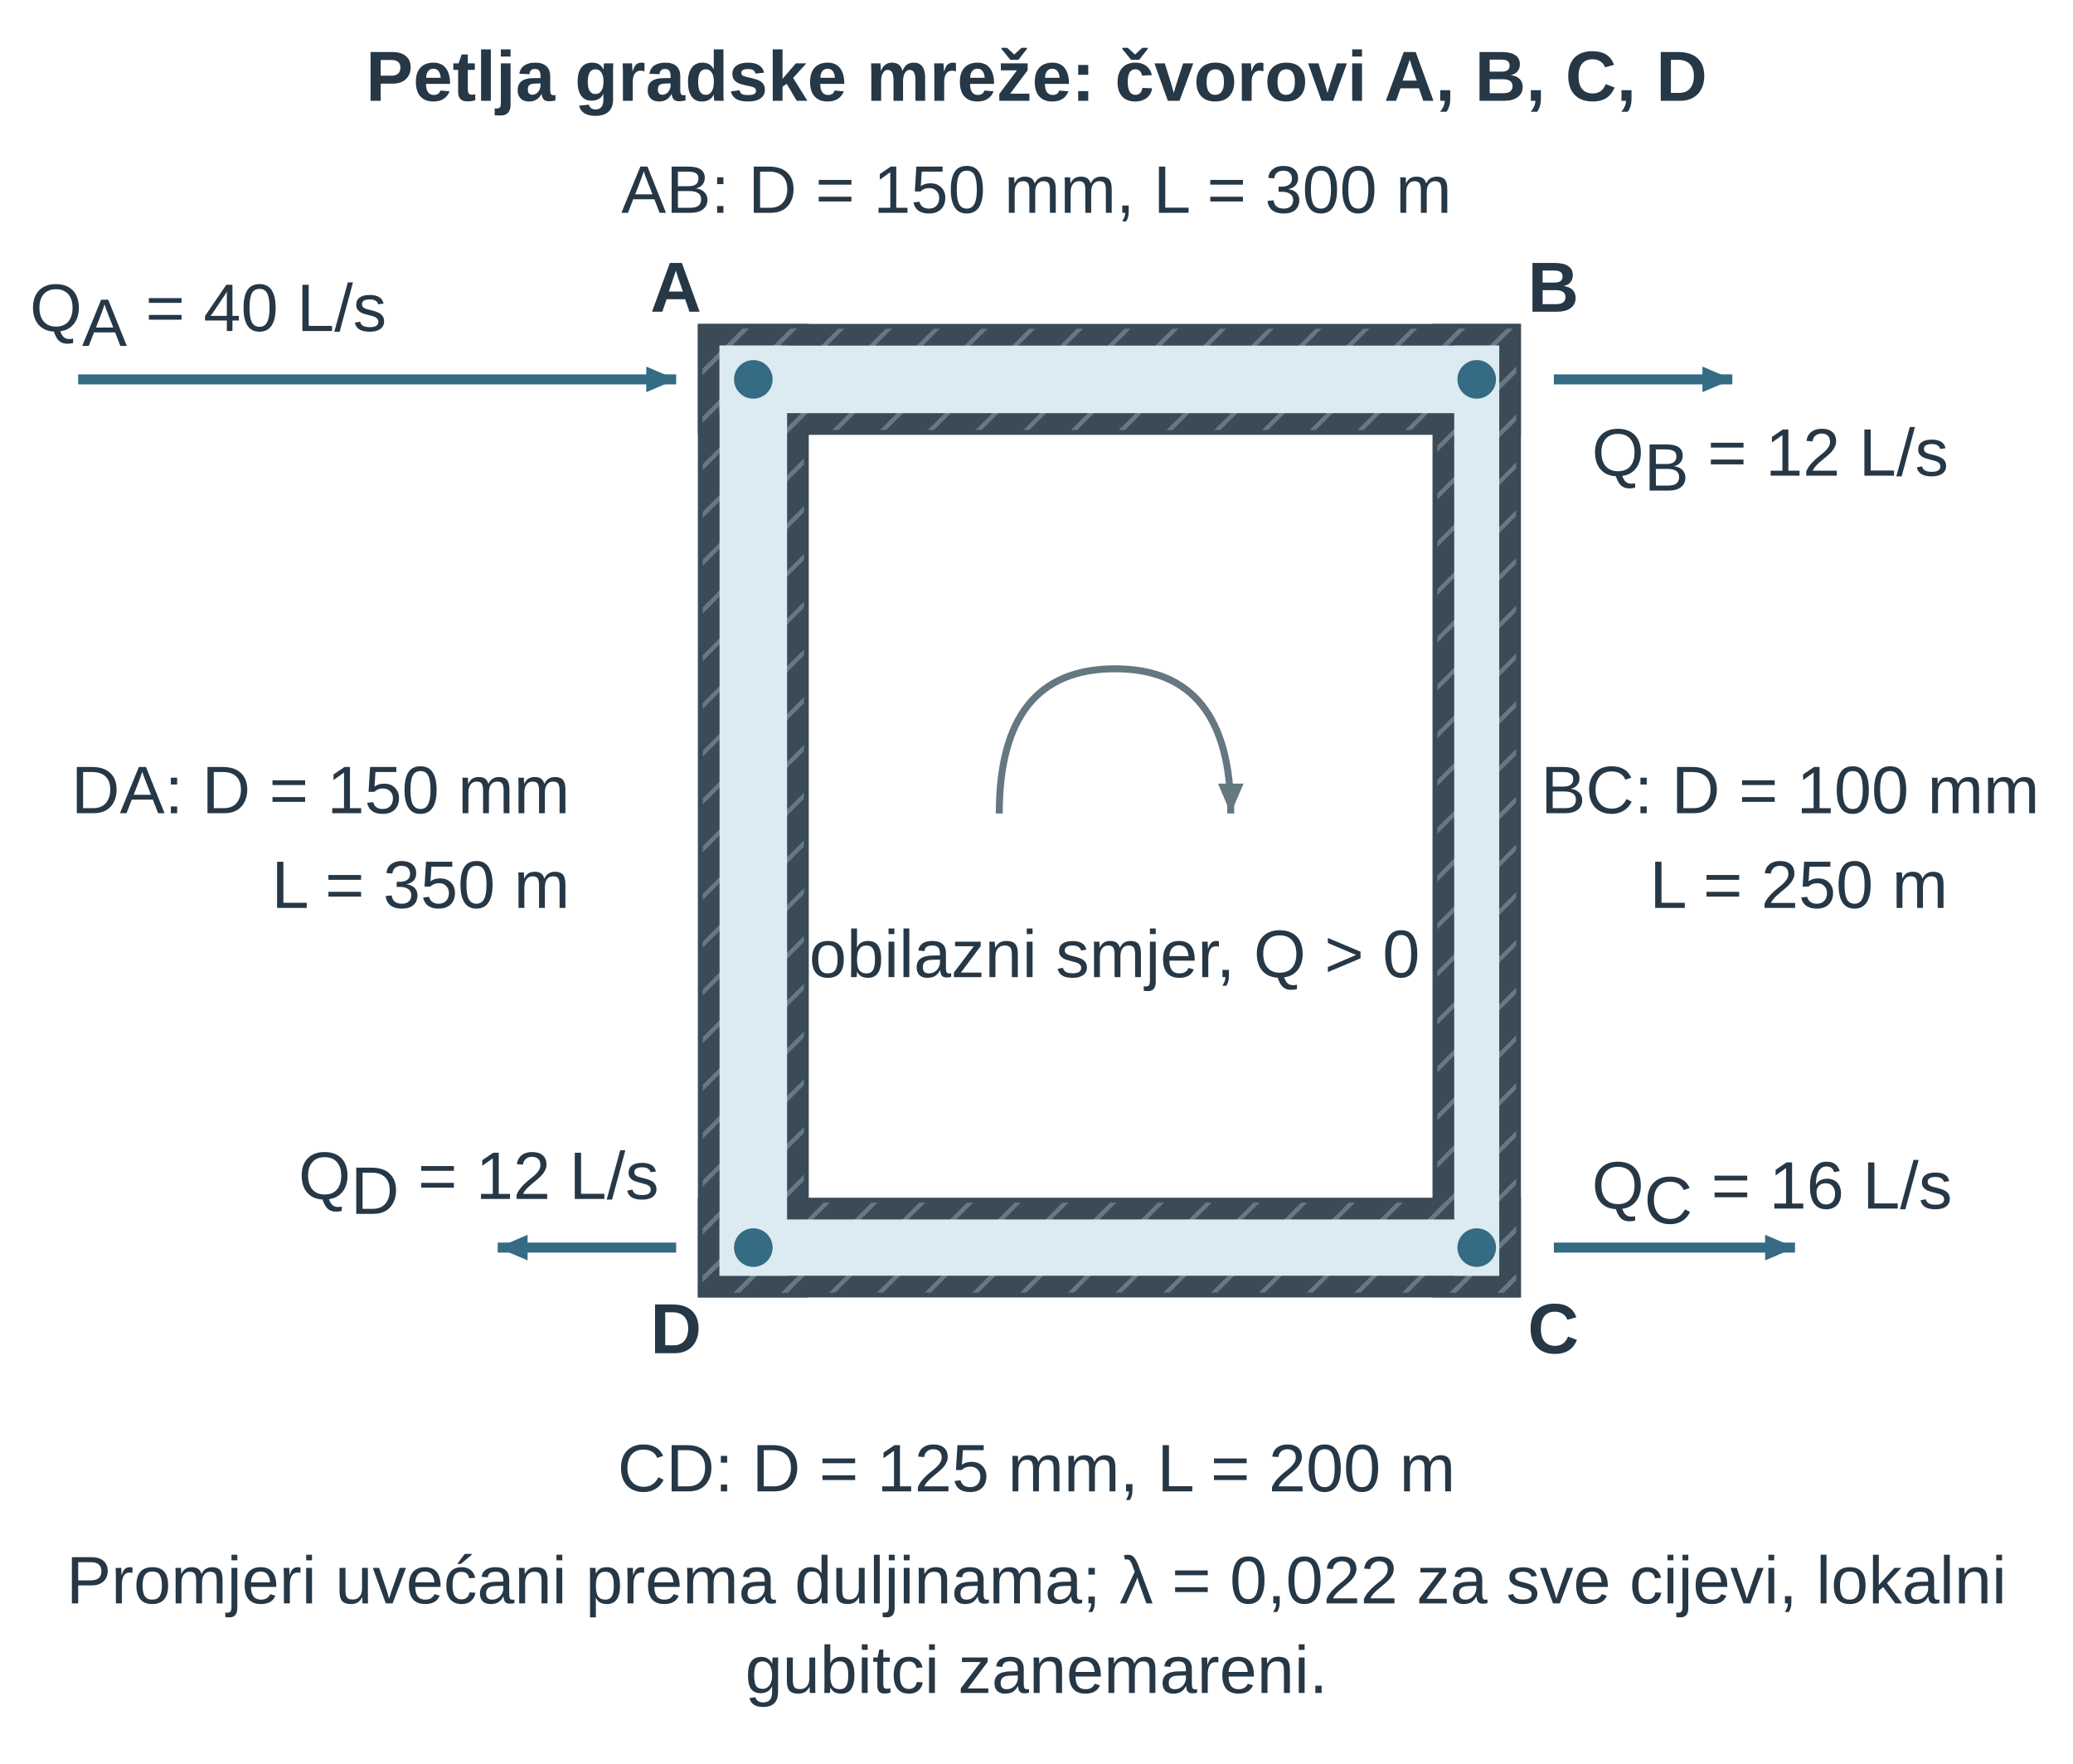
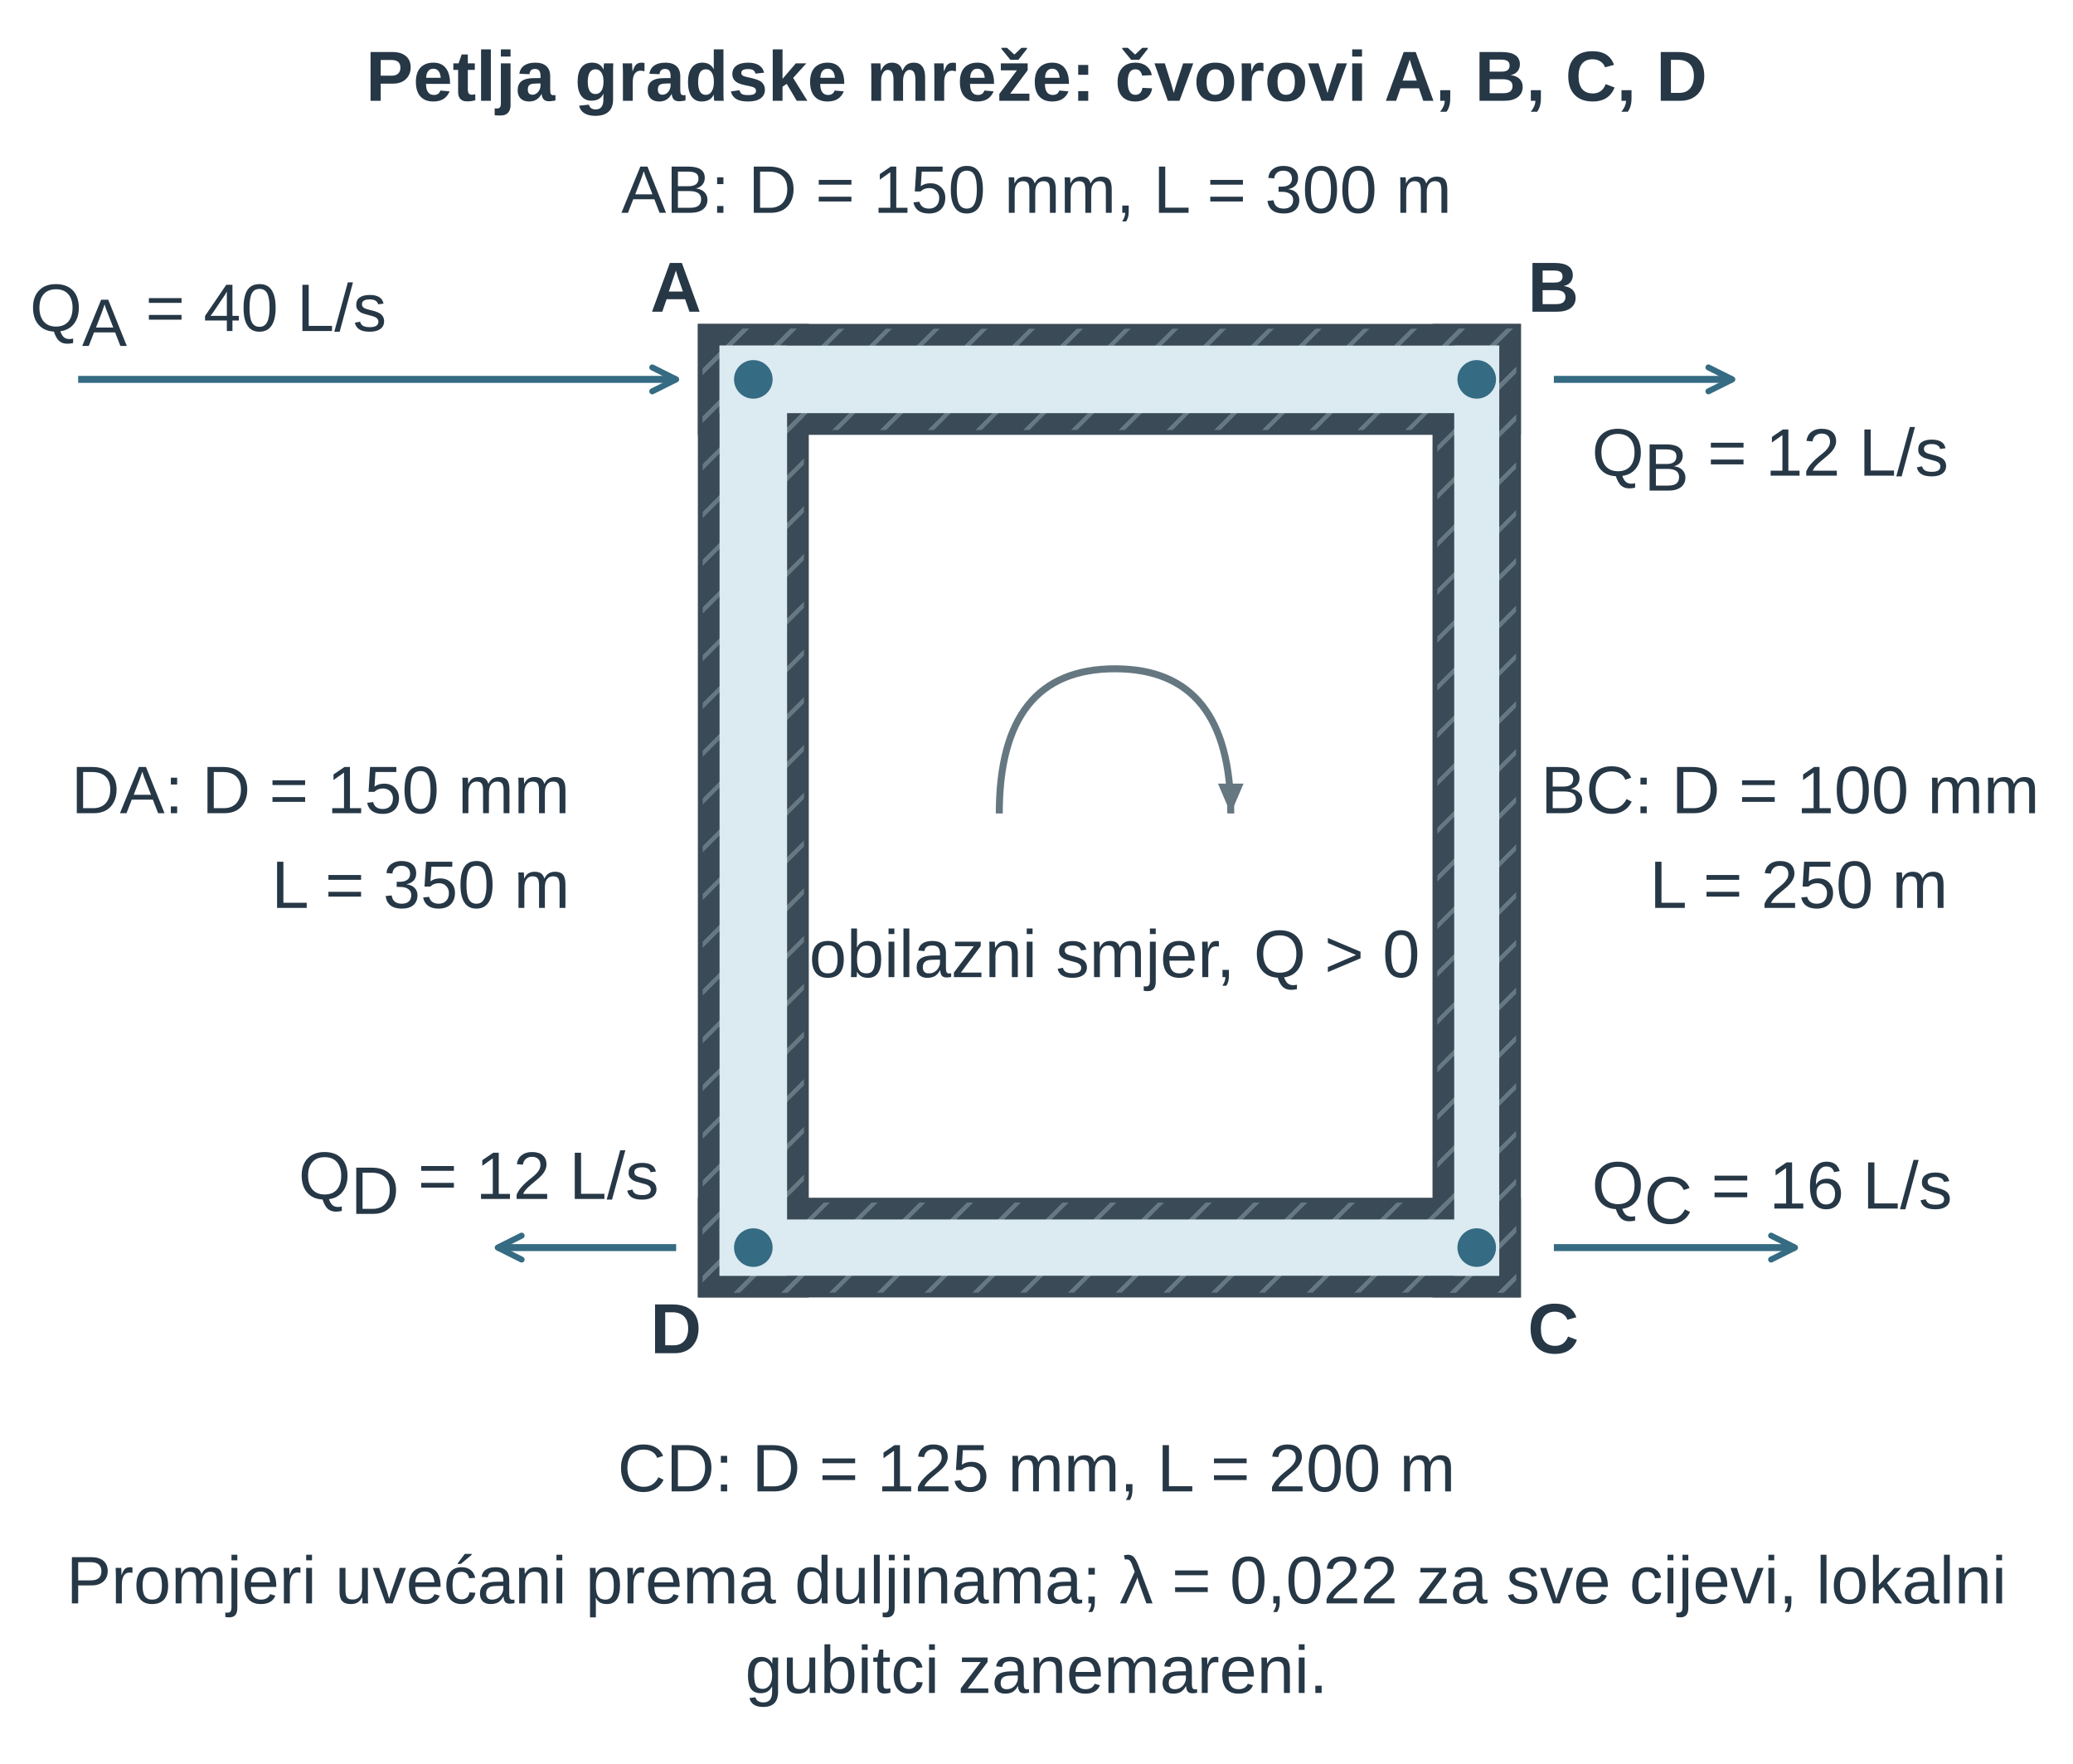
<svg xmlns="http://www.w3.org/2000/svg" width="277.682pt" height="236.237pt" viewBox="0 0 277.682 236.237" role="img">
  <defs>
+     <marker id="u13hc_vopen" viewBox="0 0 10 10" refX="9" refY="5" markerWidth="9" markerHeight="9" orient="auto-start-reverse">
+       <path d="M1,1 L9,5 L1,9" fill="none" stroke="#356b83" stroke-width="2" stroke-linecap="round" stroke-linejoin="round" />
+     </marker>
    <pattern id="u13hc_hatch" width="7" height="7" patternUnits="userSpaceOnUse" patternTransform="rotate(45)">
      <line x1="0" y1="0" x2="0" y2="7" stroke="#657781" stroke-width="1.8" />
    </pattern>
    <marker id="u13hc_v" markerWidth="7" markerHeight="6" refX="7" refY="3" orient="auto">
      <path d="M0 0 L7 3 L0 6 Z" fill="#356b83" />
    </marker>
    <marker id="u13hc_loop" markerWidth="7" markerHeight="6" refX="7" refY="3" orient="auto">
      <path d="M0 0 L7 3 L0 6 Z" fill="#657781" />
    </marker>
  </defs>
  <g font-family="Arial, Liberation Sans, sans-serif">
    <g transform="translate(138.841 13.5)">
      <text data-source-text="1" x="0" y="0" text-anchor="middle" font-size="9.5" font-weight="600" fill="rgb(38, 55, 70)">Petlja gradske mreže: čvorovi A, B, C, D</text>
    </g>
    <g transform="translate(138.841 28.5)">
      <text data-source-text="10" x="0" y="0" text-anchor="middle" font-size="9" font-weight="400" fill="rgb(38, 55, 70)">AB: D = 150 mm, L = 300 m</text>
    </g>
    <g transform="translate(-21.831 -7.33) scale(0.646)">
      <g transform="matrix(1 0 0 1 0 0)">
        <path d="M178.5 90 L349.167 90" stroke-width="23px" fill="none" stroke="rgb(58, 74, 86)" stroke-linecap="butt" stroke-linejoin="miter" stroke-dasharray="none" fill-opacity="1" stroke-opacity="1" opacity="1" marker-start="none" marker-mid="none" marker-end="none" data-source-geometry="1" />
      </g>
    </g>
    <g transform="translate(-21.831 -7.33) scale(0.646)">
      <g transform="matrix(1 0 0 1 0 0)">
        <path d="M340 78.5 L340 280.333" stroke-width="18.333px" fill="none" stroke="rgb(58, 74, 86)" stroke-linecap="butt" stroke-linejoin="miter" stroke-dasharray="none" fill-opacity="1" stroke-opacity="1" opacity="1" marker-start="none" marker-mid="none" marker-end="none" data-source-geometry="2" />
      </g>
    </g>
    <g transform="translate(-21.831 -7.33) scale(0.646)">
      <g transform="matrix(1 0 0 1 0 0)">
        <path d="M349.167 270 L178.5 270" stroke-width="20.667px" fill="none" stroke="rgb(58, 74, 86)" stroke-linecap="butt" stroke-linejoin="miter" stroke-dasharray="none" fill-opacity="1" stroke-opacity="1" opacity="1" marker-start="none" marker-mid="none" marker-end="none" data-source-geometry="3" />
      </g>
    </g>
    <g transform="translate(-21.831 -7.33) scale(0.646)">
      <g transform="matrix(1 0 0 1 0 0)">
        <path d="M190 280.333 L190 78.5" stroke-width="23px" fill="none" stroke="rgb(58, 74, 86)" stroke-linecap="butt" stroke-linejoin="miter" stroke-dasharray="none" fill-opacity="1" stroke-opacity="1" opacity="1" marker-start="none" marker-mid="none" marker-end="none" data-source-geometry="4" />
      </g>
    </g>
    <g transform="translate(-21.831 -7.33) scale(0.646)">
      <g transform="matrix(1 0 0 1 0 0)">
        <path d="M179.5 90 L348.167 90" stroke-width="21px" fill="none" stroke="url(#u13hc_hatch)" stroke-linecap="butt" stroke-linejoin="miter" stroke-dasharray="none" fill-opacity="1" stroke-opacity="1" opacity="1" marker-start="none" marker-mid="none" marker-end="none" data-source-geometry="5" />
      </g>
    </g>
    <g transform="translate(-21.831 -7.33) scale(0.646)">
      <g transform="matrix(1 0 0 1 0 0)">
        <path d="M340 79.5 L340 279.333" stroke-width="16.333px" fill="none" stroke="url(#u13hc_hatch)" stroke-linecap="butt" stroke-linejoin="miter" stroke-dasharray="none" fill-opacity="1" stroke-opacity="1" opacity="1" marker-start="none" marker-mid="none" marker-end="none" data-source-geometry="6" />
      </g>
    </g>
    <g transform="translate(-21.831 -7.33) scale(0.646)">
      <g transform="matrix(1 0 0 1 0 0)">
        <path d="M348.167 270 L179.5 270" stroke-width="18.667px" fill="none" stroke="url(#u13hc_hatch)" stroke-linecap="butt" stroke-linejoin="miter" stroke-dasharray="none" fill-opacity="1" stroke-opacity="1" opacity="1" marker-start="none" marker-mid="none" marker-end="none" data-source-geometry="7" />
      </g>
    </g>
    <g transform="translate(-21.831 -7.33) scale(0.646)">
      <g transform="matrix(1 0 0 1 0 0)">
        <path d="M190 279.333 L190 79.5" stroke-width="21px" fill="none" stroke="url(#u13hc_hatch)" stroke-linecap="butt" stroke-linejoin="miter" stroke-dasharray="none" fill-opacity="1" stroke-opacity="1" opacity="1" marker-start="none" marker-mid="none" marker-end="none" data-source-geometry="8" />
      </g>
    </g>
    <g transform="translate(-21.831 -7.33) scale(0.646)">
      <g transform="matrix(1 0 0 1 0 0)">
        <path d="M183 90 L344.667 90" stroke="rgb(220, 235, 241)" stroke-width="14px" fill="none" stroke-linecap="butt" stroke-linejoin="miter" stroke-dasharray="none" fill-opacity="1" stroke-opacity="1" opacity="1" marker-start="none" marker-mid="none" marker-end="none" data-source-geometry="9" />
      </g>
    </g>
    <g transform="translate(-21.831 -7.33) scale(0.646)">
      <g transform="matrix(1 0 0 1 0 0)">
        <path d="M340 83 L340 275.833" stroke="rgb(220, 235, 241)" stroke-width="9.333px" fill="none" stroke-linecap="butt" stroke-linejoin="miter" stroke-dasharray="none" fill-opacity="1" stroke-opacity="1" opacity="1" marker-start="none" marker-mid="none" marker-end="none" data-source-geometry="10" />
      </g>
    </g>
    <g transform="translate(-21.831 -7.33) scale(0.646)">
      <g transform="matrix(1 0 0 1 0 0)">
        <path d="M344.667 270 L183 270" stroke="rgb(220, 235, 241)" stroke-width="11.667px" fill="none" stroke-linecap="butt" stroke-linejoin="miter" stroke-dasharray="none" fill-opacity="1" stroke-opacity="1" opacity="1" marker-start="none" marker-mid="none" marker-end="none" data-source-geometry="11" />
      </g>
    </g>
    <g transform="translate(-21.831 -7.33) scale(0.646)">
      <g transform="matrix(1 0 0 1 0 0)">
        <path d="M190 275.833 L190 83" stroke="rgb(220, 235, 241)" stroke-width="14px" fill="none" stroke-linecap="butt" stroke-linejoin="miter" stroke-dasharray="none" fill-opacity="1" stroke-opacity="1" opacity="1" marker-start="none" marker-mid="none" marker-end="none" data-source-geometry="12" />
      </g>
    </g>
    <g transform="translate(-21.831 -7.33) scale(0.646)">
      <g transform="matrix(1 0 0 1 0 0)">
        <circle cx="190" cy="90" r="4" fill="rgb(53, 107, 131)" stroke="none" stroke-width="1px" stroke-linecap="butt" stroke-linejoin="miter" stroke-dasharray="none" fill-opacity="1" stroke-opacity="1" opacity="1" marker-start="none" marker-mid="none" marker-end="none" data-source-geometry="13" />
      </g>
    </g>
    <g transform="translate(-21.831 -7.33) scale(0.646)">
      <g transform="matrix(1 0 0 1 0 0)">
        <circle cx="340" cy="90" r="4" fill="rgb(53, 107, 131)" stroke="none" stroke-width="1px" stroke-linecap="butt" stroke-linejoin="miter" stroke-dasharray="none" fill-opacity="1" stroke-opacity="1" opacity="1" marker-start="none" marker-mid="none" marker-end="none" data-source-geometry="14" />
      </g>
    </g>
    <g transform="translate(-21.831 -7.33) scale(0.646)">
      <g transform="matrix(1 0 0 1 0 0)">
        <circle cx="340" cy="270" r="4" fill="rgb(53, 107, 131)" stroke="none" stroke-width="1px" stroke-linecap="butt" stroke-linejoin="miter" stroke-dasharray="none" fill-opacity="1" stroke-opacity="1" opacity="1" marker-start="none" marker-mid="none" marker-end="none" data-source-geometry="15" />
      </g>
    </g>
    <g transform="translate(-21.831 -7.33) scale(0.646)">
      <g transform="matrix(1 0 0 1 0 0)">
        <circle cx="190" cy="270" r="4" fill="rgb(53, 107, 131)" stroke="none" stroke-width="1px" stroke-linecap="butt" stroke-linejoin="miter" stroke-dasharray="none" fill-opacity="1" stroke-opacity="1" opacity="1" marker-start="none" marker-mid="none" marker-end="none" data-source-geometry="16" />
      </g>
    </g>
    <defs>
-       <marker id="u13hc_v-print-0-21-marker-end" markerWidth="6.194" markerHeight="5.309" refX="7" refY="3" orient="auto" viewBox="0 0 7 6" markerUnits="userSpaceOnUse">
-         <path d="M0 0 L7 3 L0 6 Z" fill="#356b83" />
-       </marker>
-     </defs>
-     <g transform="translate(-21.831 -7.33) scale(0.646)">
-       <g transform="matrix(1 0 0 1 0 0)">
-         <path d="M50 90 L174 90" fill="none" stroke="rgb(53, 107, 131)" stroke-width="2.078" marker-end="url(#u13hc_v-print-0-21-marker-end)" stroke-linecap="butt" stroke-linejoin="miter" stroke-dasharray="none" fill-opacity="1" stroke-opacity="1" opacity="1" marker-start="none" marker-mid="none" data-source-geometry="21" />
-       </g>
-     </g>
-     <defs>
-       <marker id="u13hc_v-print-0-23-marker-end" markerWidth="6.194" markerHeight="5.309" refX="7" refY="3" orient="auto" viewBox="0 0 7 6" markerUnits="userSpaceOnUse">
-         <path d="M0 0 L7 3 L0 6 Z" fill="#356b83" />
-       </marker>
-     </defs>
-     <g transform="translate(-21.831 -7.33) scale(0.646)">
-       <g transform="matrix(1 0 0 1 0 0)">
-         <path d="M356 90 L393 90" fill="none" stroke="rgb(53, 107, 131)" stroke-width="2.078" marker-end="url(#u13hc_v-print-0-23-marker-end)" stroke-linecap="butt" stroke-linejoin="miter" stroke-dasharray="none" fill-opacity="1" stroke-opacity="1" opacity="1" marker-start="none" marker-mid="none" data-source-geometry="23" />
-       </g>
-     </g>
-     <defs>
-       <marker id="u13hc_v-print-0-25-marker-end" markerWidth="6.194" markerHeight="5.309" refX="7" refY="3" orient="auto" viewBox="0 0 7 6" markerUnits="userSpaceOnUse">
-         <path d="M0 0 L7 3 L0 6 Z" fill="#356b83" />
-       </marker>
-     </defs>
-     <g transform="translate(-21.831 -7.33) scale(0.646)">
-       <g transform="matrix(1 0 0 1 0 0)">
-         <path d="M356 270 L406 270" fill="none" stroke="rgb(53, 107, 131)" stroke-width="2.078" marker-end="url(#u13hc_v-print-0-25-marker-end)" stroke-linecap="butt" stroke-linejoin="miter" stroke-dasharray="none" fill-opacity="1" stroke-opacity="1" opacity="1" marker-start="none" marker-mid="none" data-source-geometry="25" />
-       </g>
-     </g>
-     <defs>
-       <marker id="u13hc_v-print-0-27-marker-end" markerWidth="6.194" markerHeight="5.309" refX="7" refY="3" orient="auto" viewBox="0 0 7 6" markerUnits="userSpaceOnUse">
-         <path d="M0 0 L7 3 L0 6 Z" fill="#356b83" />
-       </marker>
-     </defs>
-     <g transform="translate(-21.831 -7.33) scale(0.646)">
-       <g transform="matrix(1 0 0 1 0 0)">
-         <path d="M174 270 L137 270" fill="none" stroke="rgb(53, 107, 131)" stroke-width="2.078" marker-end="url(#u13hc_v-print-0-27-marker-end)" stroke-linecap="butt" stroke-linejoin="miter" stroke-dasharray="none" fill-opacity="1" stroke-opacity="1" opacity="1" marker-start="none" marker-mid="none" data-source-geometry="27" />
+       <marker id="u13hc_vopen-print-0-21-marker-end" viewBox="0 0 10 10" refX="9" refY="5" markerWidth="6.194" markerHeight="6.194" orient="auto-start-reverse" markerUnits="userSpaceOnUse">
+         <path d="M1,1 L9,5 L1,9" fill="none" stroke="#356b83" stroke-width="2" stroke-linecap="round" stroke-linejoin="round" />
+       </marker>
+     </defs>
+     <g transform="translate(-21.831 -7.33) scale(0.646)">
+       <g transform="matrix(1 0 0 1 0 0)">
+         <path d="M50 90 L174 90" fill="none" stroke="rgb(53, 107, 131)" stroke-width="1.445" marker-end="url(#u13hc_vopen-print-0-21-marker-end)" data-mf1-vector="velocity" stroke-linecap="butt" stroke-linejoin="miter" stroke-dasharray="none" fill-opacity="1" stroke-opacity="1" opacity="1" marker-start="none" marker-mid="none" data-source-geometry="21" />
+       </g>
+     </g>
+     <defs>
+       <marker id="u13hc_vopen-print-0-23-marker-end" viewBox="0 0 10 10" refX="9" refY="5" markerWidth="6.194" markerHeight="6.194" orient="auto-start-reverse" markerUnits="userSpaceOnUse">
+         <path d="M1,1 L9,5 L1,9" fill="none" stroke="#356b83" stroke-width="2" stroke-linecap="round" stroke-linejoin="round" />
+       </marker>
+     </defs>
+     <g transform="translate(-21.831 -7.33) scale(0.646)">
+       <g transform="matrix(1 0 0 1 0 0)">
+         <path d="M356 90 L393 90" fill="none" stroke="rgb(53, 107, 131)" stroke-width="1.445" marker-end="url(#u13hc_vopen-print-0-23-marker-end)" data-mf1-vector="velocity" stroke-linecap="butt" stroke-linejoin="miter" stroke-dasharray="none" fill-opacity="1" stroke-opacity="1" opacity="1" marker-start="none" marker-mid="none" data-source-geometry="23" />
+       </g>
+     </g>
+     <defs>
+       <marker id="u13hc_vopen-print-0-25-marker-end" viewBox="0 0 10 10" refX="9" refY="5" markerWidth="6.194" markerHeight="6.194" orient="auto-start-reverse" markerUnits="userSpaceOnUse">
+         <path d="M1,1 L9,5 L1,9" fill="none" stroke="#356b83" stroke-width="2" stroke-linecap="round" stroke-linejoin="round" />
+       </marker>
+     </defs>
+     <g transform="translate(-21.831 -7.33) scale(0.646)">
+       <g transform="matrix(1 0 0 1 0 0)">
+         <path d="M356 270 L406 270" fill="none" stroke="rgb(53, 107, 131)" stroke-width="1.445" marker-end="url(#u13hc_vopen-print-0-25-marker-end)" data-mf1-vector="velocity" stroke-linecap="butt" stroke-linejoin="miter" stroke-dasharray="none" fill-opacity="1" stroke-opacity="1" opacity="1" marker-start="none" marker-mid="none" data-source-geometry="25" />
+       </g>
+     </g>
+     <defs>
+       <marker id="u13hc_vopen-print-0-27-marker-end" viewBox="0 0 10 10" refX="9" refY="5" markerWidth="6.194" markerHeight="6.194" orient="auto-start-reverse" markerUnits="userSpaceOnUse">
+         <path d="M1,1 L9,5 L1,9" fill="none" stroke="#356b83" stroke-width="2" stroke-linecap="round" stroke-linejoin="round" />
+       </marker>
+     </defs>
+     <g transform="translate(-21.831 -7.33) scale(0.646)">
+       <g transform="matrix(1 0 0 1 0 0)">
+         <path d="M174 270 L137 270" fill="none" stroke="rgb(53, 107, 131)" stroke-width="1.445" marker-end="url(#u13hc_vopen-print-0-27-marker-end)" data-mf1-vector="velocity" stroke-linecap="butt" stroke-linejoin="miter" stroke-dasharray="none" fill-opacity="1" stroke-opacity="1" opacity="1" marker-start="none" marker-mid="none" data-source-geometry="27" />
      </g>
    </g>
    <defs>
      <marker id="u13hc_loop-print-0-35-marker-end" markerWidth="6.194" markerHeight="5.309" refX="7" refY="3" orient="auto" viewBox="0 0 7 6" markerUnits="userSpaceOnUse">
        <path d="M0 0 L7 3 L0 6 Z" fill="#657781" />
      </marker>
    </defs>
    <g transform="translate(-21.831 -7.33) scale(0.646)">
      <g transform="matrix(1 0 0 1 0 0)">
-         <path d="M241 180 Q241 150 265 150 Q289 150 289 180" fill="none" stroke="rgb(101, 119, 129)" stroke-width="1.445" marker-end="url(#u13hc_loop-print-0-35-marker-end)" stroke-linecap="butt" stroke-linejoin="miter" stroke-dasharray="none" fill-opacity="1" stroke-opacity="1" opacity="1" marker-start="none" marker-mid="none" data-source-geometry="35" />
+         <path d="M241 180 Q241 150 265 150 Q289 150 289 180" fill="none" stroke="rgb(101, 119, 129)" stroke-width="1.445" marker-end="url(#u13hc_loop-print-0-35-marker-end)" data-mf1-role="path" stroke-linecap="butt" stroke-linejoin="miter" stroke-dasharray="none" fill-opacity="1" stroke-opacity="1" opacity="1" marker-start="none" marker-mid="none" data-source-geometry="35" />
      </g>
    </g>
    <g transform="translate(90.534 41.749)">
      <text data-source-text="2" x="0" y="0" text-anchor="middle" font-size="9.5" font-weight="600" fill="rgb(38, 55, 70)">A</text>
    </g>
    <g transform="translate(208.065 41.749)">
      <text data-source-text="3" x="0" y="0" text-anchor="middle" font-size="9.5" font-weight="600" fill="rgb(38, 55, 70)">B</text>
    </g>
    <g transform="translate(4 44.332)">
      <text data-source-text="6" x="0" y="0" text-anchor="start" font-size="9" font-weight="400" fill="rgb(38, 55, 70)">Q<tspan font-size="9" font-weight="400" font-style="normal" fill="rgb(38, 55, 70)" baseline-shift="-2">A</tspan> = 40 L/s</text>
    </g>
    <g transform="translate(213.231 63.706)">
      <text data-source-text="7" x="0" y="0" text-anchor="start" font-size="9" font-weight="400" fill="rgb(38, 55, 70)">Q<tspan font-size="9" font-weight="400" font-style="normal" fill="rgb(38, 55, 70)" baseline-shift="-2">B</tspan> = 12 L/s</text>
    </g>
    <g transform="translate(206.408 108.91)">
      <text data-source-text="11" x="0" y="0" text-anchor="start" font-size="9" font-weight="400" fill="rgb(38, 55, 70)">BC: D = 100 mm</text>
    </g>
    <g transform="translate(76.327 108.91)">
      <text data-source-text="14" x="0" y="0" text-anchor="end" font-size="9" font-weight="400" fill="rgb(38, 55, 70)">DA: D = 150 mm</text>
    </g>
    <g transform="translate(220.981 121.597)">
      <text data-source-text="12" x="0" y="0" text-anchor="start" font-size="9" font-weight="400" fill="rgb(38, 55, 70)">L = 250 m</text>
    </g>
    <g transform="translate(76.327 121.597)">
      <text data-source-text="15" x="0" y="0" text-anchor="end" font-size="9" font-weight="400" fill="rgb(38, 55, 70)">L = 350 m</text>
    </g>
    <g transform="translate(149.299 130.866)">
      <text data-source-text="16" x="0" y="0" text-anchor="middle" font-size="9" font-weight="400" fill="rgb(38, 55, 70)">obilazni smjer, Q &gt; 0</text>
    </g>
    <g transform="translate(88.265 160.572)">
      <text data-source-text="9" x="0" y="0" text-anchor="end" font-size="9" font-weight="400" fill="rgb(38, 55, 70)">Q<tspan font-size="9" font-weight="400" font-style="normal" fill="rgb(38, 55, 70)" baseline-shift="-2">D</tspan> = 12 L/s</text>
    </g>
    <g transform="translate(213.231 161.864)">
      <text data-source-text="8" x="0" y="0" text-anchor="start" font-size="9" font-weight="400" fill="rgb(38, 55, 70)">Q<tspan font-size="9" font-weight="400" font-style="normal" fill="rgb(38, 55, 70)" baseline-shift="-2">C</tspan> = 16 L/s</text>
    </g>
    <g transform="translate(208.065 181.237)">
      <text data-source-text="4" x="0" y="0" text-anchor="middle" font-size="9.5" font-weight="600" fill="rgb(38, 55, 70)">C</text>
    </g>
    <g transform="translate(90.534 181.237)">
      <text data-source-text="5" x="0" y="0" text-anchor="middle" font-size="9.5" font-weight="600" fill="rgb(38, 55, 70)">D</text>
    </g>
    <g transform="translate(138.841 199.737)">
      <text data-source-text="13" x="0" y="0" text-anchor="middle" font-size="9" font-weight="400" fill="rgb(38, 55, 70)">CD: D = 125 mm, L = 200 m</text>
    </g>
    <g transform="translate(138.841 214.737)">
      <text data-source-text="17" x="0" y="0" text-anchor="middle" font-size="9" font-weight="400" fill="rgb(38, 55, 70)">Promjeri uvećani prema duljinama; λ = 0,022 za sve cijevi, lokalni</text>
      <text data-source-text="17" x="0" y="12" text-anchor="middle" font-size="9" font-weight="400" fill="rgb(38, 55, 70)">gubitci zanemareni.</text>
    </g>
  </g>
</svg>
